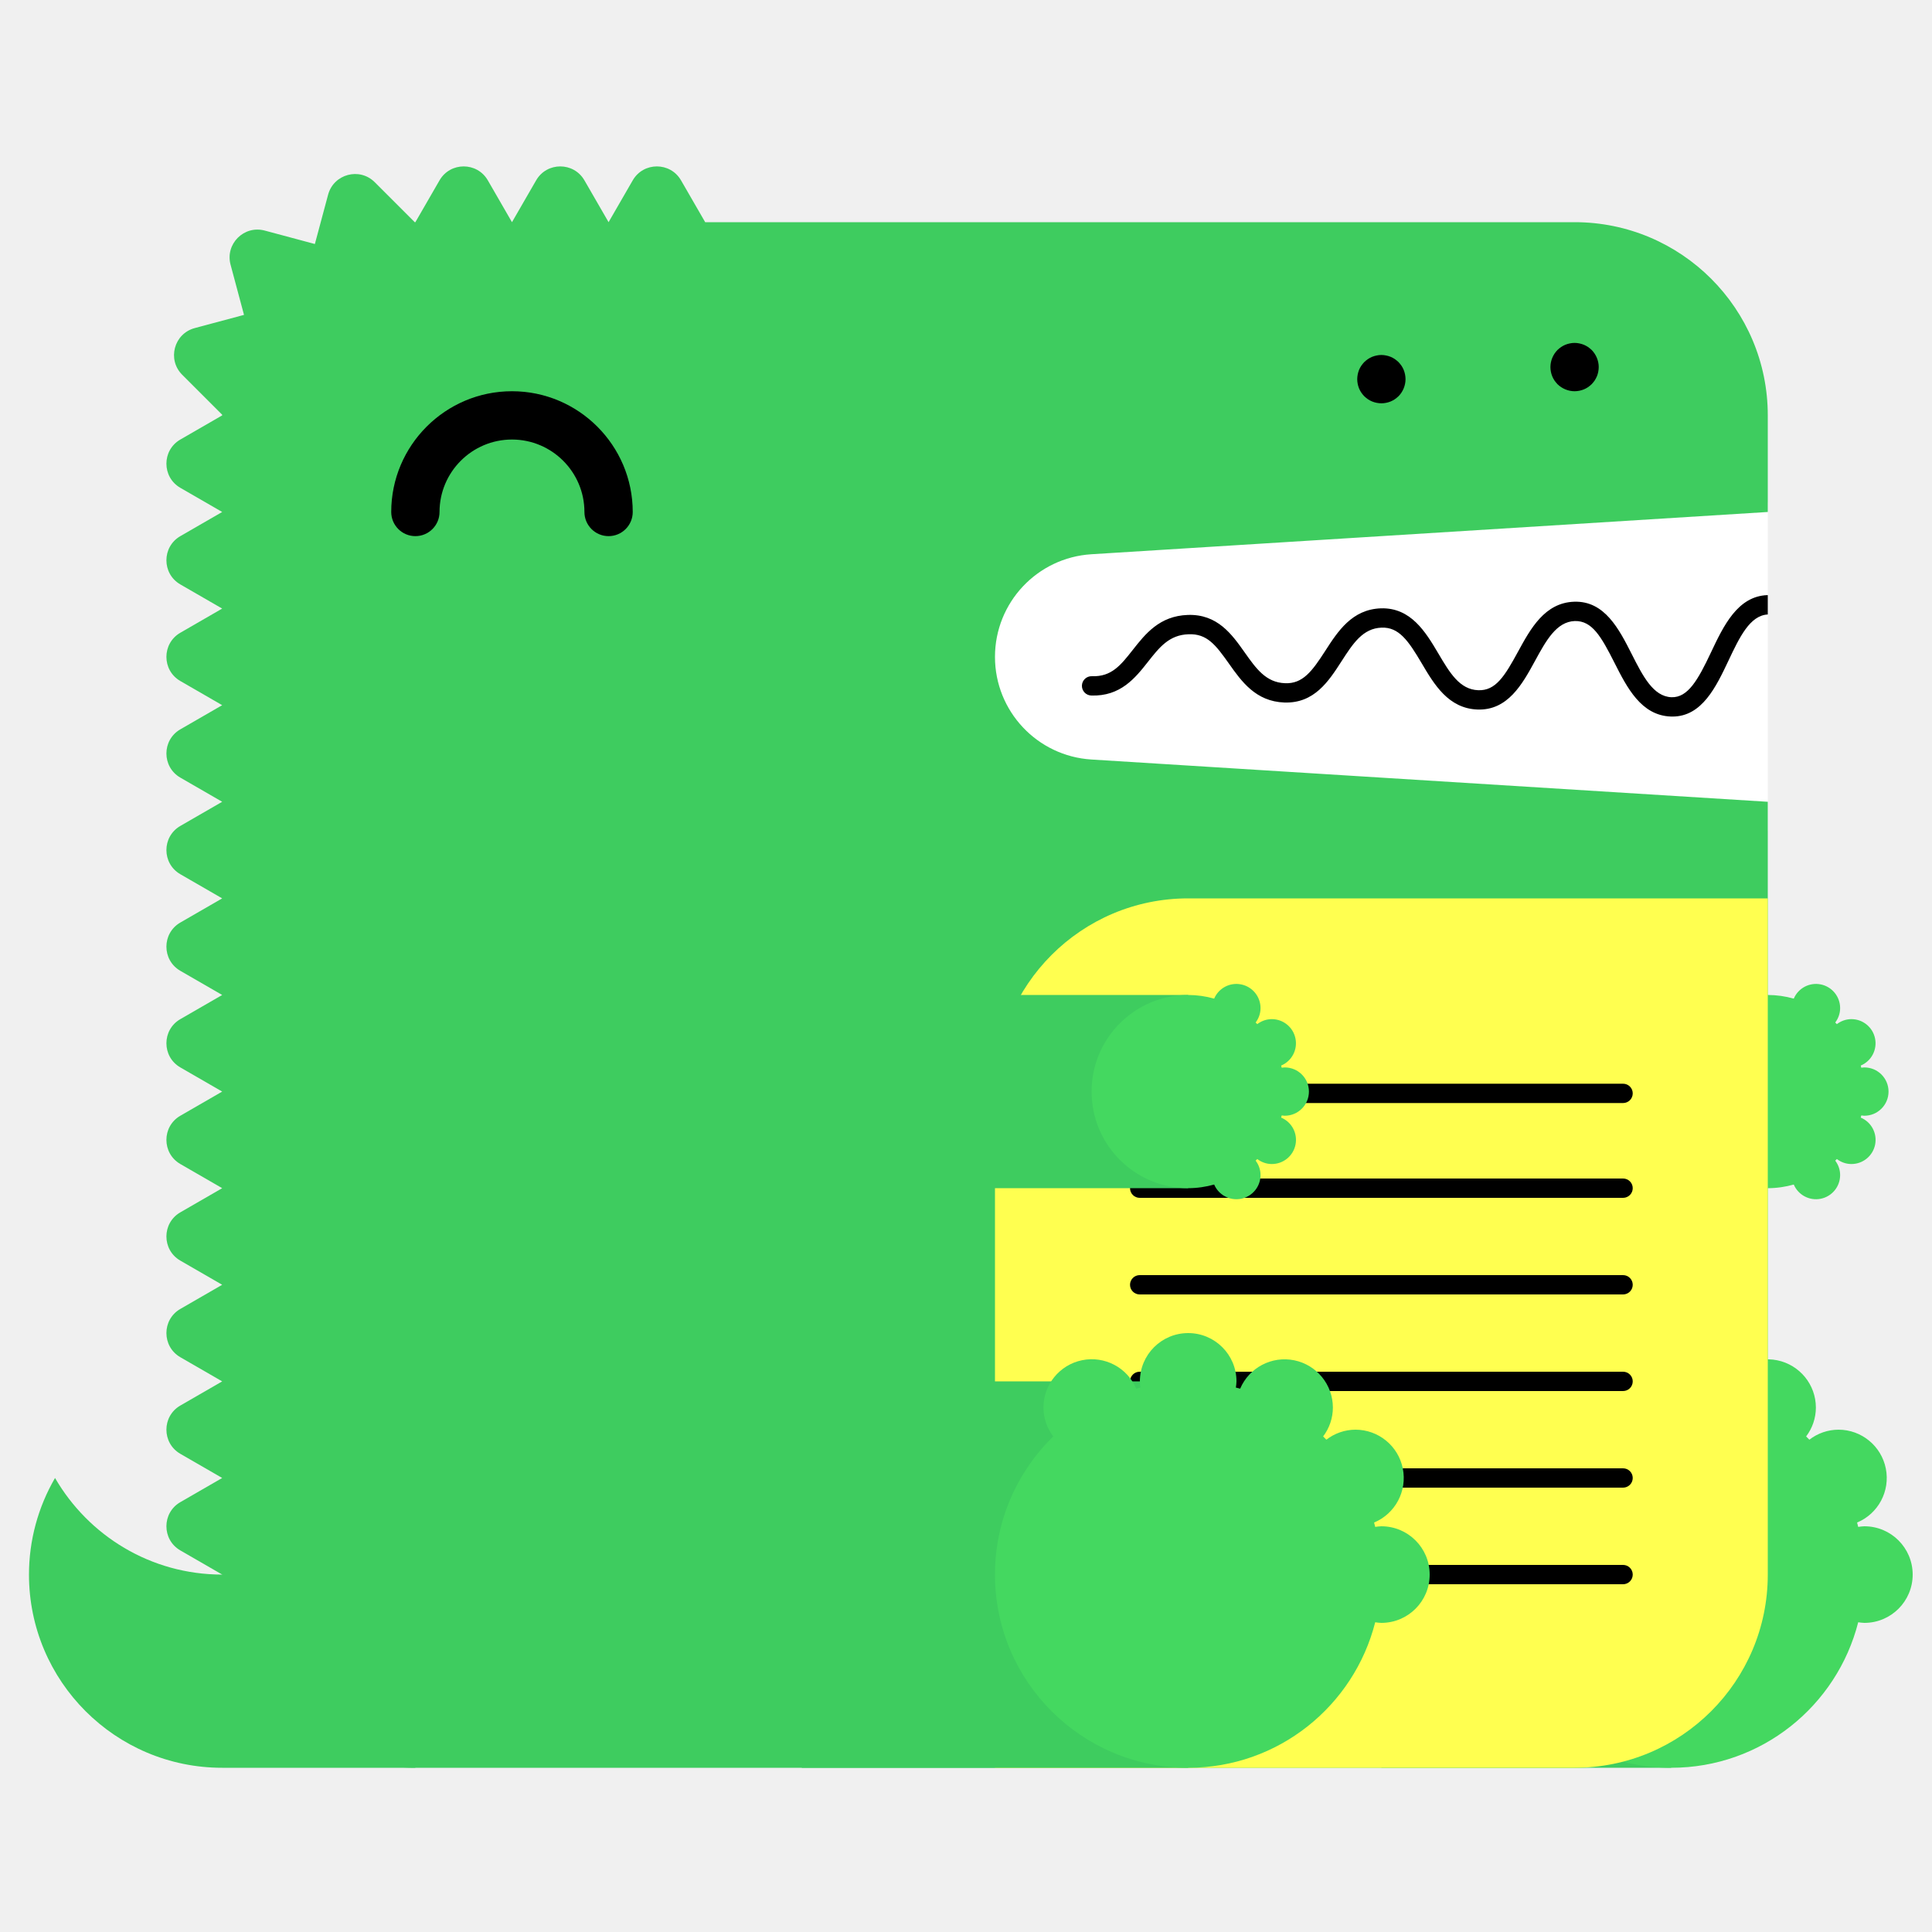
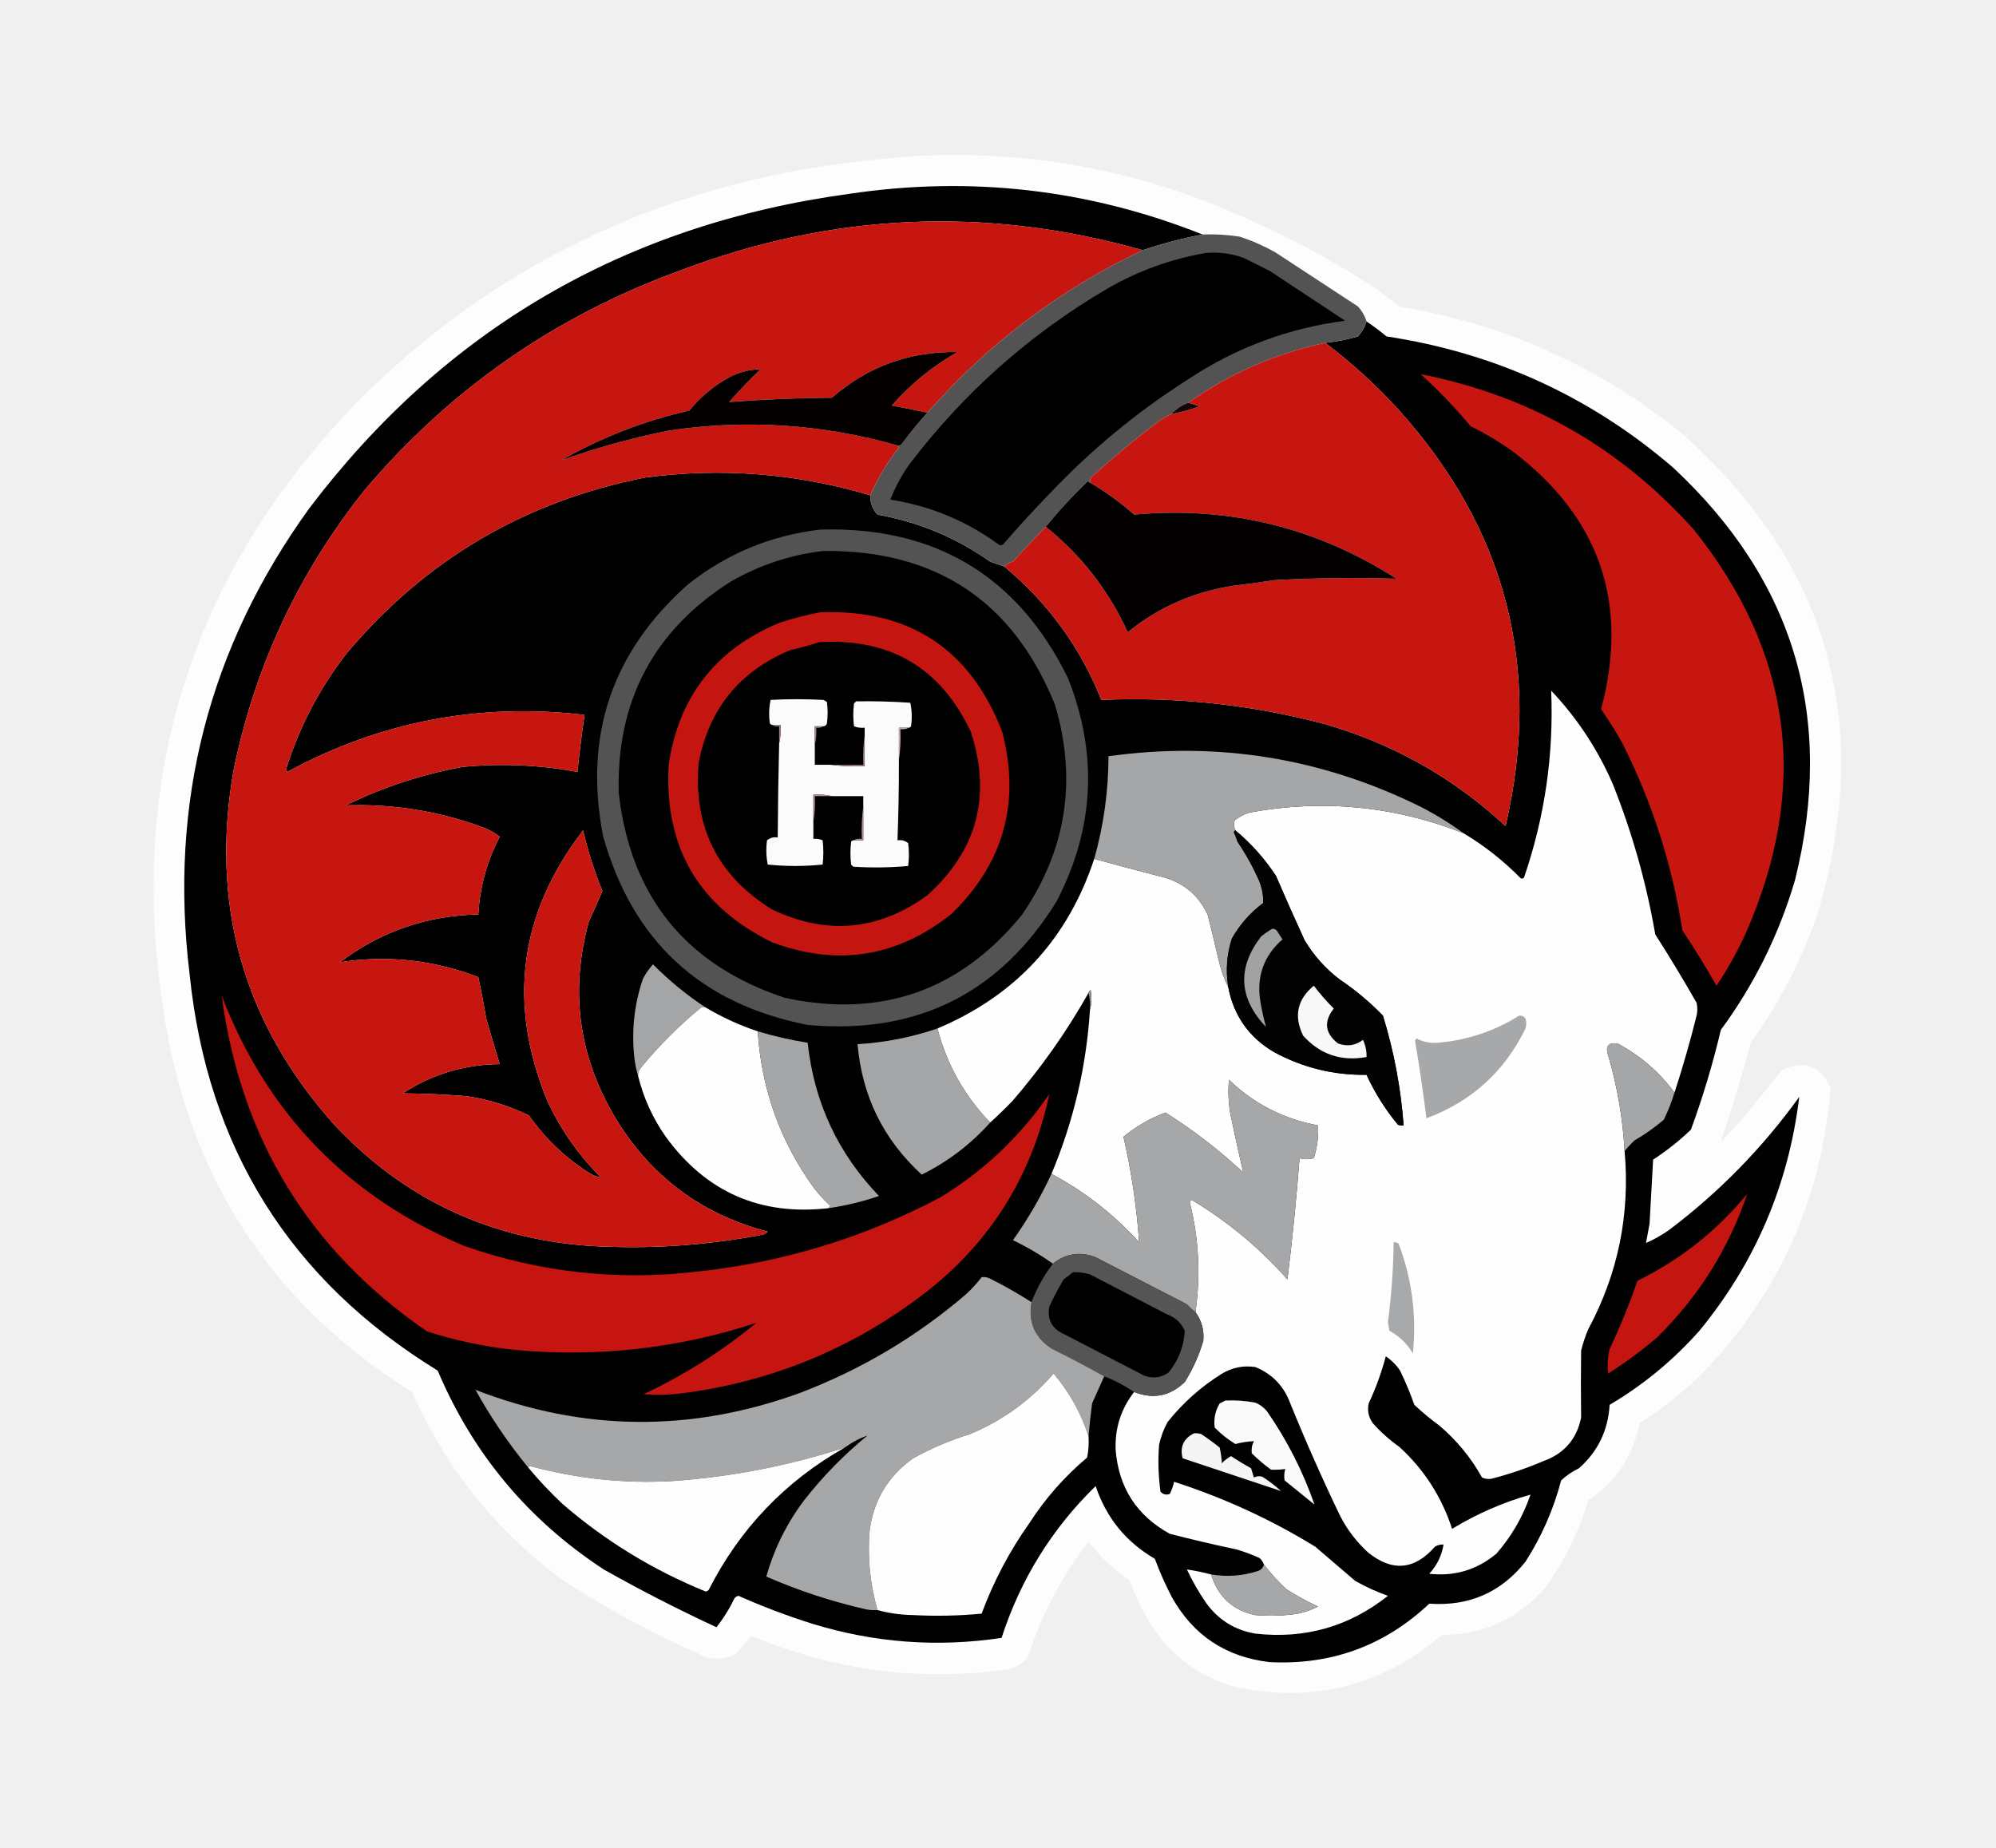
- <svg xmlns="http://www.w3.org/2000/svg" width="200" height="200" viewBox="0 0 200 200">
-   <g fill="none" fill-rule="evenodd">
-     <path fill="#FFF" d="M99 52h84v34H99z" />
-     <path d="M23 163c-7.398 0-13.843-4.027-17.303-10A19.886 19.886 0 0 0 3 163c0 11.046 8.954 20 20 20h20v-20H23z" fill="#3ECC5F" />
-     <path d="M112.98 57.376L183 53V43c0-11.046-8.954-20-20-20H73l-2.5-4.33c-1.112-1.925-3.889-1.925-5 0L63 23l-2.5-4.33c-1.111-1.925-3.889-1.925-5 0L53 23l-2.5-4.33c-1.111-1.925-3.889-1.925-5 0L43 23c-.022 0-.042.003-.065.003l-4.142-4.141c-1.57-1.571-4.252-.853-4.828 1.294l-1.369 5.104-5.192-1.392c-2.148-.575-4.111 1.389-3.535 3.536l1.39 5.193-5.102 1.367c-2.148.576-2.867 3.259-1.296 4.83l4.142 4.142c0 .021-.003.042-.003.064l-4.33 2.5c-1.925 1.111-1.925 3.889 0 5L23 53l-4.33 2.5c-1.925 1.111-1.925 3.889 0 5L23 63l-4.33 2.5c-1.925 1.111-1.925 3.889 0 5L23 73l-4.33 2.5c-1.925 1.111-1.925 3.889 0 5L23 83l-4.33 2.5c-1.925 1.111-1.925 3.889 0 5L23 93l-4.33 2.5c-1.925 1.111-1.925 3.889 0 5L23 103l-4.33 2.5c-1.925 1.111-1.925 3.889 0 5L23 113l-4.33 2.5c-1.925 1.111-1.925 3.889 0 5L23 123l-4.33 2.5c-1.925 1.111-1.925 3.889 0 5L23 133l-4.33 2.5c-1.925 1.111-1.925 3.889 0 5L23 143l-4.33 2.5c-1.925 1.111-1.925 3.889 0 5L23 153l-4.33 2.5c-1.925 1.111-1.925 3.889 0 5L23 163c0 11.046 8.954 20 20 20h120c11.046 0 20-8.954 20-20V83l-70.02-4.376A10.645 10.645 0 0 1 103 68c0-5.621 4.37-10.273 9.98-10.624" fill="#3ECC5F" />
-     <path fill="#3ECC5F" d="M143 183h30v-40h-30z" />
-     <path d="M193 158c-.219 0-.428.037-.639.064-.038-.15-.074-.301-.116-.451A5 5 0 0 0 190.32 148a4.96 4.96 0 0 0-3.016 1.036 26.531 26.531 0 0 0-.335-.336 4.955 4.955 0 0 0 1.011-2.987 5 5 0 0 0-9.599-1.959c-.148-.042-.297-.077-.445-.115.027-.211.064-.42.064-.639a5 5 0 0 0-5-5 5 5 0 0 0-5 5c0 .219.037.428.064.639-.148.038-.297.073-.445.115a4.998 4.998 0 0 0-9.599 1.959c0 1.125.384 2.151 1.011 2.987-3.717 3.632-6.031 8.693-6.031 14.3 0 11.046 8.954 20 20 20 9.339 0 17.16-6.41 19.361-15.064.211.027.42.064.639.064a5 5 0 0 0 5-5 5 5 0 0 0-5-5" fill="#44D860" />
-     <path fill="#3ECC5F" d="M153 123h30v-20h-30z" />
-     <path d="M193 115.5a2.5 2.5 0 1 0 0-5c-.109 0-.214.019-.319.032-.02-.075-.037-.15-.058-.225a2.501 2.501 0 0 0-.963-4.807c-.569 0-1.088.197-1.508.518a6.653 6.653 0 0 0-.168-.168c.314-.417.506-.931.506-1.494a2.5 2.5 0 0 0-4.8-.979A9.987 9.987 0 0 0 183 103c-5.522 0-10 4.478-10 10s4.478 10 10 10c.934 0 1.833-.138 2.69-.377a2.5 2.5 0 0 0 4.8-.979c0-.563-.192-1.077-.506-1.494.057-.055.113-.111.168-.168.42.321.939.518 1.508.518a2.5 2.5 0 0 0 .963-4.807c.021-.074.038-.15.058-.225.105.013.21.032.319.032" fill="#44D860" />
-     <path d="M63 55.5a2.5 2.5 0 0 1-2.5-2.5c0-4.136-3.364-7.5-7.5-7.5s-7.5 3.364-7.5 7.5a2.5 2.5 0 1 1-5 0c0-6.893 5.607-12.5 12.5-12.5S65.5 46.107 65.5 53a2.5 2.5 0 0 1-2.5 2.5" fill="#000" />
-     <path d="M103 183h60c11.046 0 20-8.954 20-20V93h-60c-11.046 0-20 8.954-20 20v70z" fill="#FFFF50" />
-     <path d="M168.02 124h-50.04a1 1 0 1 1 0-2h50.04a1 1 0 1 1 0 2m0 20h-50.04a1 1 0 1 1 0-2h50.04a1 1 0 1 1 0 2m0 20h-50.04a1 1 0 1 1 0-2h50.04a1 1 0 1 1 0 2m0-49.814h-50.04a1 1 0 1 1 0-2h50.04a1 1 0 1 1 0 2m0 19.814h-50.04a1 1 0 1 1 0-2h50.04a1 1 0 1 1 0 2m0 20h-50.04a1 1 0 1 1 0-2h50.04a1 1 0 1 1 0 2M183 61.611c-.012 0-.022-.006-.034-.005-3.09.105-4.552 3.196-5.842 5.923-1.346 2.85-2.387 4.703-4.093 4.647-1.889-.068-2.969-2.202-4.113-4.46-1.314-2.594-2.814-5.536-5.963-5.426-3.046.104-4.513 2.794-5.807 5.167-1.377 2.528-2.314 4.065-4.121 3.994-1.927-.07-2.951-1.805-4.136-3.813-1.321-2.236-2.848-4.75-5.936-4.664-2.994.103-4.465 2.385-5.763 4.4-1.373 2.13-2.335 3.428-4.165 3.351-1.973-.07-2.992-1.51-4.171-3.177-1.324-1.873-2.816-3.993-5.895-3.89-2.928.1-4.399 1.97-5.696 3.618-1.232 1.564-2.194 2.802-4.229 2.724a1 1 0 0 0-.072 2c3.017.101 4.545-1.8 5.872-3.487 1.177-1.496 2.193-2.787 4.193-2.855 1.926-.082 2.829 1.115 4.195 3.045 1.297 1.834 2.769 3.914 5.731 4.021 3.103.104 4.596-2.215 5.918-4.267 1.182-1.834 2.202-3.417 4.15-3.484 1.793-.067 2.769 1.35 4.145 3.681 1.297 2.197 2.766 4.686 5.787 4.796 3.125.108 4.634-2.62 5.949-5.035 1.139-2.088 2.214-4.06 4.119-4.126 1.793-.042 2.728 1.595 4.111 4.33 1.292 2.553 2.757 5.445 5.825 5.556l.169.003c3.064 0 4.518-3.075 5.805-5.794 1.139-2.41 2.217-4.68 4.067-4.773v-2z" fill="#000" />
-     <path fill="#3ECC5F" d="M83 183h40v-40H83z" />
-     <path d="M143 158c-.219 0-.428.037-.639.064-.038-.15-.074-.301-.116-.451A5 5 0 0 0 140.32 148a4.96 4.96 0 0 0-3.016 1.036 26.531 26.531 0 0 0-.335-.336 4.955 4.955 0 0 0 1.011-2.987 5 5 0 0 0-9.599-1.959c-.148-.042-.297-.077-.445-.115.027-.211.064-.42.064-.639a5 5 0 0 0-5-5 5 5 0 0 0-5 5c0 .219.037.428.064.639-.148.038-.297.073-.445.115a4.998 4.998 0 0 0-9.599 1.959c0 1.125.384 2.151 1.011 2.987-3.717 3.632-6.031 8.693-6.031 14.3 0 11.046 8.954 20 20 20 9.339 0 17.16-6.41 19.361-15.064.211.027.42.064.639.064a5 5 0 0 0 5-5 5 5 0 0 0-5-5" fill="#44D860" />
-     <path fill="#3ECC5F" d="M83 123h40v-20H83z" />
-     <path d="M133 115.5a2.5 2.5 0 1 0 0-5c-.109 0-.214.019-.319.032-.02-.075-.037-.15-.058-.225a2.501 2.501 0 0 0-.963-4.807c-.569 0-1.088.197-1.508.518a6.653 6.653 0 0 0-.168-.168c.314-.417.506-.931.506-1.494a2.5 2.5 0 0 0-4.8-.979A9.987 9.987 0 0 0 123 103c-5.522 0-10 4.478-10 10s4.478 10 10 10c.934 0 1.833-.138 2.69-.377a2.5 2.5 0 0 0 4.8-.979c0-.563-.192-1.077-.506-1.494.057-.055.113-.111.168-.168.42.321.939.518 1.508.518a2.5 2.5 0 0 0 .963-4.807c.021-.074.038-.15.058-.225.105.013.21.032.319.032" fill="#44D860" />
-     <path d="M143 41.75c-.16 0-.33-.02-.49-.05a2.52 2.52 0 0 1-.47-.14c-.15-.06-.29-.14-.431-.23-.13-.09-.259-.2-.38-.31-.109-.12-.219-.24-.309-.38s-.17-.28-.231-.43a2.619 2.619 0 0 1-.189-.96c0-.16.02-.33.05-.49.03-.16.08-.31.139-.47.061-.15.141-.29.231-.43.09-.13.2-.26.309-.38.121-.11.25-.22.38-.31.141-.09.281-.17.431-.23.149-.06.31-.11.47-.14.32-.07.65-.07.98 0 .159.03.32.08.47.14.149.06.29.14.43.23.13.09.259.2.38.31.11.12.22.25.31.38.09.14.17.28.23.43.06.16.11.31.14.47.029.16.05.33.05.49 0 .66-.271 1.31-.73 1.77-.121.11-.25.22-.38.31-.14.09-.281.17-.43.23a2.565 2.565 0 0 1-.96.19m20-1.25c-.66 0-1.3-.27-1.771-.73a3.802 3.802 0 0 1-.309-.38c-.09-.14-.17-.28-.231-.43a2.619 2.619 0 0 1-.189-.96c0-.66.27-1.3.729-1.77.121-.11.25-.22.38-.31.141-.09.281-.17.431-.23.149-.06.31-.11.47-.14.32-.07.66-.07.98 0 .159.03.32.08.47.14.149.06.29.14.43.23.13.09.259.2.38.31.459.47.73 1.11.73 1.77 0 .16-.021.33-.05.49-.03.16-.08.32-.14.47-.07.15-.14.29-.23.43-.09.13-.2.26-.31.38-.121.11-.25.22-.38.31-.14.09-.281.17-.43.23a2.565 2.565 0 0 1-.96.19" fill="#000" />
+ <svg xmlns="http://www.w3.org/2000/svg" version="1.1" width="1400px" height="1296px" style="shape-rendering:geometricPrecision; text-rendering:geometricPrecision; image-rendering:optimizeQuality; fill-rule:evenodd; clip-rule:evenodd">
+   <g>
+     <path style="opacity:0.972" fill="#fdfdfd" d="M 640.5,109.5 C 725.253,104.791 805.92,120.624 882.5,157C 911.102,169.993 938.435,184.993 964.5,202C 970.167,206.333 975.833,210.667 981.5,215C 1055.1,227.313 1120.77,256.647 1178.5,303C 1282.36,394.622 1314.53,507.122 1275,640.5C 1263.78,673.281 1248.11,703.615 1228,731.5C 1221.97,754.251 1215.14,776.751 1207.5,799C 1207.67,799.5 1207.83,800 1208,800.5C 1211.3,796.2 1214.96,792.2 1219,788.5C 1229.29,776.092 1239.45,763.592 1249.5,751C 1265.43,743.223 1276.93,747.389 1284,763.5C 1277.53,842.917 1246.37,910.751 1190.5,967C 1177.86,978.646 1164.36,989.146 1150,998.5C 1145.46,1021.61 1133.46,1039.61 1114,1052.5C 1107.43,1074.64 1097.43,1094.97 1084,1113.5C 1064.98,1135.59 1040.82,1146.76 1011.5,1147C 968.586,1183.31 919.586,1195.31 864.5,1183C 836.359,1174.19 815.526,1156.69 802,1130.5C 798.279,1123.33 794.946,1116 792,1108.5C 781.007,1101.01 771.507,1092.01 763.5,1081.5C 744.641,1105.88 730.474,1132.88 721,1162.5C 717.361,1166.73 712.861,1169.57 707.5,1171C 645.169,1179.81 585.002,1171.98 527,1147.5C 523.644,1151.66 520.144,1155.83 516.5,1160C 510.21,1163.28 503.543,1164.28 496.5,1163C 461.149,1147.83 427.482,1129.83 395.5,1109C 348.217,1074.38 312.717,1030.21 289,976.5C 192.753,916.447 135.086,830.114 116,717.5C 87.656,549.56 132.322,404.56 250,282.5C 339.752,192.369 447.919,137.203 574.5,117C 596.565,113.715 618.565,111.215 640.5,109.5 Z" />
+   </g>
+   <g>
+     <path style="opacity:1" fill="#020101" d="M 843.5,164.5 C 829.37,167.2 815.37,170.867 801.5,175.5C 691.622,144.419 583.289,149.252 476.5,190C 389.307,221.818 315.807,272.985 256,343.5C 209.773,401.299 179.106,466.632 164,539.5C 147.098,634.085 170.432,717.085 234,788.5C 282.399,840.445 342.232,868.945 413.5,874C 454.532,876.477 495.199,873.811 535.5,866C 536.672,865.581 537.672,864.915 538.5,864C 493.018,852.179 457.852,826.346 433,786.5C 406.043,742.687 399.376,696.021 413,646.5C 416.311,639.38 419.478,632.213 422.5,625C 416.852,611.253 412.352,597.086 409,582.5C 364.152,640.784 355.819,704.118 384,772.5C 393.386,792.547 405.886,810.38 421.5,826C 418.725,825.626 416.058,824.626 413.5,823C 396.604,812.313 382.437,798.813 371,782.5C 357.218,775.796 342.718,771.296 327.5,769C 312.531,767.812 297.531,767.145 282.5,767C 303.068,753.568 325.735,746.735 350.5,746.5C 347.239,735.883 344.073,725.216 341,714.5C 339.381,704.783 337.547,695.116 335.5,685.5C 304.045,673.398 271.711,669.898 238.5,675C 267.105,653.408 299.439,642.241 335.5,641.5C 336.558,622.226 341.558,604.06 350.5,587C 346.632,583.923 342.298,581.589 337.5,580C 306.844,568.835 275.177,563.835 242.5,565C 268.604,552.188 295.937,543.188 324.5,538C 351.55,535.401 378.384,536.567 405,541.5C 406.408,528.068 408.075,514.735 410,501.5C 336.165,492.834 266.665,506.168 201.5,541.5C 201.167,541 200.833,540.5 200.5,540C 209.804,510.223 223.97,483.057 243,458.5C 298.063,392.863 367.896,351.697 452.5,335C 506.136,327.875 558.803,332.041 610.5,347.5C 610.267,352.757 611.934,357.257 615.5,361C 644.382,366.175 670.716,377.175 694.5,394C 697.857,395.17 701.191,396.337 704.5,397.5C 735.073,422.908 757.739,454.074 772.5,491C 825.708,488.693 878.041,494.359 929.5,508C 977.529,521.919 1019.7,545.752 1056,579.5C 1081.66,468.782 1056.66,371.449 981,287.5C 965.135,270.123 947.968,254.456 929.5,240.5C 937.319,239.693 944.986,238.193 952.5,236C 955.303,232.865 957.303,229.365 958.5,225.5C 963.316,228.748 967.982,232.248 972.5,236C 1048.57,247.544 1115.57,278.211 1173.5,328C 1258.75,407.452 1287.25,503.952 1259,617.5C 1247.75,655.67 1230.41,690.67 1207,722.5C 1201.41,746.258 1194.41,769.591 1186,792.5C 1177.8,800.343 1168.97,807.343 1159.5,813.5C 1158.63,828.498 1157.8,843.498 1157,858.5C 1156.2,863.052 1155.37,867.552 1154.5,872C 1159.98,869.587 1165.31,866.587 1170.5,863C 1205.75,836.421 1236.25,805.254 1262,769.5C 1254.5,831.145 1231.16,885.811 1192,933.5C 1173.62,954.231 1152.62,971.565 1129,985.5C 1127.94,1003.39 1120.77,1018.23 1107.5,1030C 1102.9,1032.21 1098.73,1035.05 1095,1038.5C 1089.64,1058.87 1081.31,1077.87 1070,1095.5C 1052.85,1117.12 1030.35,1126.96 1002.5,1125C 971.144,1154.52 933.811,1168.19 890.5,1166C 859.809,1162.42 836.976,1147.25 822,1120.5C 817.417,1111.75 813.417,1102.75 810,1093.5C 789.78,1081.77 775.947,1064.77 768.5,1042.5C 737.798,1072.42 715.798,1107.92 702.5,1149C 657.383,1155.78 613.05,1152.44 569.5,1139C 551.948,1133.47 534.781,1126.97 518,1119.5C 516.739,1119.76 515.739,1120.43 515,1121.5C 511.57,1128.71 507.403,1135.37 502.5,1141.5C 475.572,1129.04 449.239,1115.54 423.5,1101C 370.55,1066.37 331.716,1019.87 307,961.5C 203.515,897.971 145.515,805.304 133,683.5C 118.343,563.264 146.343,454.264 217,356.5C 312.166,230.961 438.332,157.461 595.5,136C 680.858,123.243 763.525,132.743 843.5,164.5 Z" />
+   </g>
+   <g>
+     <path style="opacity:1" fill="#c71510" d="M 801.5,175.5 C 743.417,203.062 693.083,241.062 650.5,289.5C 642.195,287.742 633.862,286.075 625.5,284.5C 638.775,269.377 654.108,256.877 671.5,247C 638.065,246.384 608.732,257.05 583.5,279C 559.433,279.172 535.433,280.172 511.5,282C 518.469,274.03 525.802,266.364 533.5,259C 524.154,259.225 515.487,261.892 507.5,267C 498.295,272.606 490.295,279.606 483.5,288C 451.767,295.2 421.767,306.866 393.5,323C 418.256,314.143 443.589,307.143 469.5,302C 523.635,294.049 576.968,297.549 629.5,312.5C 629.611,313.117 629.944,313.617 630.5,314C 622.304,324.338 615.637,335.505 610.5,347.5C 558.803,332.041 506.136,327.875 452.5,335C 367.896,351.697 298.063,392.863 243,458.5C 223.97,483.057 209.804,510.223 200.5,540C 200.833,540.5 201.167,541 201.5,541.5C 266.665,506.168 336.165,492.834 410,501.5C 408.075,514.735 406.408,528.068 405,541.5C 378.384,536.567 351.55,535.401 324.5,538C 295.937,543.188 268.604,552.188 242.5,565C 275.177,563.835 306.844,568.835 337.5,580C 342.298,581.589 346.632,583.923 350.5,587C 341.558,604.06 336.558,622.226 335.5,641.5C 299.439,642.241 267.105,653.408 238.5,675C 271.711,669.898 304.045,673.398 335.5,685.5C 337.547,695.116 339.381,704.783 341,714.5C 344.073,725.216 347.239,735.883 350.5,746.5C 325.735,746.735 303.068,753.568 282.5,767C 297.531,767.145 312.531,767.812 327.5,769C 342.718,771.296 357.218,775.796 371,782.5C 382.437,798.813 396.604,812.313 413.5,823C 416.058,824.626 418.725,825.626 421.5,826C 405.886,810.38 393.386,792.547 384,772.5C 355.819,704.118 364.152,640.784 409,582.5C 412.352,597.086 416.852,611.253 422.5,625C 419.478,632.213 416.311,639.38 413,646.5C 399.376,696.021 406.043,742.687 433,786.5C 457.852,826.346 493.018,852.179 538.5,864C 537.672,864.915 536.672,865.581 535.5,866C 495.199,873.811 454.532,876.477 413.5,874C 342.232,868.945 282.399,840.445 234,788.5C 170.432,717.085 147.098,634.085 164,539.5C 179.106,466.632 209.773,401.299 256,343.5C 315.807,272.985 389.307,221.818 476.5,190C 583.289,149.252 691.622,144.419 801.5,175.5 Z" />
+   </g>
+   <g>
+     <path style="opacity:1" fill="#545353" d="M 843.5,164.5 C 852.226,164.161 860.893,164.661 869.5,166C 878.175,168.836 886.509,172.503 894.5,177C 913.833,189.667 933.167,202.333 952.5,215C 955.303,218.092 957.303,221.592 958.5,225.5C 957.303,229.365 955.303,232.865 952.5,236C 944.986,238.193 937.319,239.693 929.5,240.5C 894.507,248.004 862.507,262.004 833.5,282.5C 828.803,284.178 824.803,286.844 821.5,290.5C 818.766,291.705 816.099,293.205 813.5,295C 797.584,306.912 782.251,319.579 767.5,333C 765.393,334.264 764.393,336.097 764.5,338.5C 763.883,338.389 763.383,338.056 763,337.5C 752.461,347.629 742.628,358.296 733.5,369.5C 725.734,377.497 718.067,385.664 710.5,394C 707.981,394.586 705.981,395.753 704.5,397.5C 701.191,396.337 697.857,395.17 694.5,394C 670.716,377.175 644.382,366.175 615.5,361C 611.934,357.257 610.267,352.757 610.5,347.5C 615.637,335.505 622.304,324.338 630.5,314C 629.944,313.617 629.611,313.117 629.5,312.5C 630.675,312.719 631.675,312.386 632.5,311.5C 638.145,303.857 644.145,296.524 650.5,289.5C 693.083,241.062 743.417,203.062 801.5,175.5C 815.37,170.867 829.37,167.2 843.5,164.5 Z" />
+   </g>
+   <g>
+     <path style="opacity:1" fill="#000000" d="M 845.5,177.5 C 854.821,176.627 863.821,177.793 872.5,181C 878.5,184 884.5,187 890.5,190C 908.167,201.667 925.833,213.333 943.5,225C 903.618,230.181 866.951,243.848 833.5,266C 797.796,288.681 765.296,315.514 736,346.5C 724.798,358.034 713.965,369.867 703.5,382C 702.5,382.667 701.5,382.667 700.5,382C 677.766,365.363 652.432,354.863 624.5,350.5C 627.938,341.626 632.438,333.292 638,325.5C 676.47,275.016 722.97,233.849 777.5,202C 798.781,189.851 821.448,181.684 845.5,177.5 Z" />
+   </g>
+   <g>
+     <path style="opacity:1" fill="#c71510" d="M 929.5,240.5 C 947.968,254.456 965.135,270.123 981,287.5C 1056.66,371.449 1081.66,468.782 1056,579.5C 1019.7,545.752 977.529,521.919 929.5,508C 878.041,494.359 825.708,488.693 772.5,491C 757.739,454.074 735.073,422.908 704.5,397.5C 705.981,395.753 707.981,394.586 710.5,394C 718.067,385.664 725.734,377.497 733.5,369.5C 758.527,389.684 777.694,414.351 791,443.5C 812.439,426.117 836.939,415.284 864.5,411C 874.192,409.864 883.859,408.531 893.5,407C 922.165,405.456 950.832,405.122 979.5,406C 923.349,369.962 862.016,354.962 795.5,361C 785.845,352.512 775.512,345.012 764.5,338.5C 764.393,336.097 765.393,334.264 767.5,333C 782.251,319.579 797.584,306.912 813.5,295C 816.099,293.205 818.766,291.705 821.5,290.5C 828.316,289.236 834.983,287.403 841.5,285C 838.798,284.16 836.132,283.327 833.5,282.5C 862.507,262.004 894.507,248.004 929.5,240.5 Z" />
+   </g>
+   <g>
+     <path style="opacity:1" fill="#050000" d="M 650.5,289.5 C 644.145,296.524 638.145,303.857 632.5,311.5C 631.675,312.386 630.675,312.719 629.5,312.5C 576.968,297.549 523.635,294.049 469.5,302C 443.589,307.143 418.256,314.143 393.5,323C 421.767,306.866 451.767,295.2 483.5,288C 490.295,279.606 498.295,272.606 507.5,267C 515.487,261.892 524.154,259.225 533.5,259C 525.802,266.364 518.469,274.03 511.5,282C 535.433,280.172 559.433,279.172 583.5,279C 608.732,257.05 638.065,246.384 671.5,247C 654.108,256.877 638.775,269.377 625.5,284.5C 633.862,286.075 642.195,287.742 650.5,289.5 Z" />
+   </g>
+   <g>
+     <path style="opacity:1" fill="#c71510" d="M 996.5,262.5 C 1072.41,277.378 1136.24,313.711 1188,371.5C 1257.03,457.766 1269.37,551.766 1225,653.5C 1219.01,666.81 1212.01,679.477 1204,691.5C 1196.4,678.236 1188.4,665.236 1180,652.5C 1172.9,606.674 1158.9,563.008 1138,521.5C 1133.4,513.234 1128.4,505.234 1123,497.5C 1142.78,423.5 1122.28,363.334 1061.5,317C 1052.02,310.205 1042.02,304.205 1031.5,299C 1020.7,286.028 1009.03,273.861 996.5,262.5 Z" />
+   </g>
+   <g>
+     <path style="opacity:1" fill="#140707" d="M 833.5,282.5 C 836.132,283.327 838.798,284.16 841.5,285C 834.983,287.403 828.316,289.236 821.5,290.5C 824.803,286.844 828.803,284.178 833.5,282.5 Z" />
+   </g>
+   <g>
+     <path style="opacity:1" fill="#020000" d="M 764.5,338.5 C 775.512,345.012 785.845,352.512 795.5,361C 862.016,354.962 923.349,369.962 979.5,406C 950.832,405.122 922.165,405.456 893.5,407C 883.859,408.531 874.192,409.864 864.5,411C 836.939,415.284 812.439,426.117 791,443.5C 777.694,414.351 758.527,389.684 733.5,369.5C 742.628,358.296 752.461,347.629 763,337.5C 763.383,338.056 763.883,338.389 764.5,338.5 Z" />
+   </g>
+   <g>
+     <path style="opacity:1" fill="#535353" d="M 575.5,371.5 C 655.871,369.244 713.704,403.911 749,475.5C 770.291,529.051 767.624,581.384 741,632.5C 700.961,697.102 642.794,725.935 566.5,719C 491.479,704.314 443.646,660.147 423,586.5C 409.339,516.149 429.172,457.315 482.5,410C 509.851,388.324 540.851,375.49 575.5,371.5 Z" />
+   </g>
+   <g>
+     <path style="opacity:1" fill="#010000" d="M 577.5,386.5 C 656.447,385.694 710.614,421.694 740,494.5C 755.62,547.226 747.953,596.226 717,641.5C 673.584,694.974 618.084,714.474 550.5,700C 481.177,677.003 442.344,629.17 434,556.5C 432.197,491.927 458.364,442.427 512.5,408C 532.826,396.345 554.492,389.179 577.5,386.5 Z" />
+   </g>
+   <g>
+     <path style="opacity:1" fill="#c51510" d="M 575.5,429.5 C 638.146,427.38 680.646,455.38 703,513.5C 715.839,562.987 704.006,605.487 667.5,641C 629.341,671.47 587.341,678.137 541.5,661C 489.94,635.744 465.774,594.244 469,536.5C 476.153,488.691 501.986,455.525 546.5,437C 556.119,433.784 565.786,431.284 575.5,429.5 Z" />
+   </g>
+   <g>
+     <path style="opacity:1" fill="#010000" d="M 574.5,450.5 C 624.376,447.511 659.876,468.511 681,513.5C 695.563,558.322 685.396,596.488 650.5,628C 616.223,652.906 579.89,656.24 541.5,638C 503.49,614.482 486.324,580.315 490,535.5C 497.158,497.344 518.658,470.844 554.5,456C 561.391,454.447 568.057,452.614 574.5,450.5 Z" />
+   </g>
+   <g>
+     <path style="opacity:1" fill="#fefefe" d="M 1174.5,766.5 C 1163.84,752.014 1150.51,740.514 1134.5,732C 1128,731.188 1125.83,734.021 1128,740.5C 1134.43,762.4 1138.26,784.734 1139.5,807.5C 1143.44,851.777 1134.94,893.444 1114,932.5C 1111.93,937.379 1110.26,942.379 1109,947.5C 1108.79,963.171 1108.79,978.838 1109,994.5C 1105.91,1009.6 1097.07,1019.76 1082.5,1025C 1071.13,1029.85 1059.46,1033.85 1047.5,1037C 1044.77,1037.82 1042.11,1037.65 1039.5,1036.5C 1031.77,1022.59 1021.77,1010.42 1009.5,1000C 1003.39,995.524 997.557,990.691 992,985.5C 989.16,977.34 985.826,969.34 982,961.5C 979.333,957.5 976,954.167 972,951.5C 968.996,962.845 964.996,973.845 960,984.5C 958.889,989.611 959.889,994.278 963,998.5C 968.571,1004.74 974.738,1010.24 981.5,1015C 998.853,1030.87 1011.19,1050.04 1018.5,1072.5C 1036.04,1061.88 1054.37,1053.88 1073.5,1048.5C 1068.18,1063.99 1060.18,1077.82 1049.5,1090C 1035.84,1101.33 1020.18,1106 1002.5,1104C 1007.91,1098.12 1011.24,1091.28 1012.5,1083.5C 1010.35,1083.37 1008.35,1083.87 1006.5,1085C 992.104,1101.43 976.438,1102.76 959.5,1089C 951.467,1081.64 944.967,1073.14 940,1063.5C 927.509,1037.52 915.843,1011.19 905,984.5C 900.537,972.371 892.37,963.871 880.5,959C 871.88,957.724 863.88,959.391 856.5,964C 842.111,973.056 829.611,984.223 819,997.5C 816.211,1002.53 814.211,1007.87 813,1013.5C 812.121,1024.55 812.454,1035.55 814,1046.5C 815.808,1048.4 817.975,1048.9 820.5,1048C 821.867,1045.33 822.867,1042.49 823.5,1039.5C 858.372,1050.73 891.372,1065.9 922.5,1085C 931.833,1093 941.167,1101 950.5,1109C 957.847,1113.17 965.514,1116.67 973.5,1119.5C 946.279,1141.08 915.279,1149.92 880.5,1146C 866.042,1143.52 854.542,1136.36 846,1124.5C 840.868,1117.07 836.368,1109.24 832.5,1101C 838.284,1101.86 843.951,1103.02 849.5,1104.5C 854.293,1120.13 864.626,1129.63 880.5,1133C 890.545,1133.83 900.545,1133.5 910.5,1132C 915.417,1130.92 920.084,1129.25 924.5,1127C 916.878,1123.52 909.545,1119.52 902.5,1115C 896.591,1109.6 891.258,1103.76 886.5,1097.5C 885.883,1095.77 884.883,1094.27 883.5,1093C 878.322,1090.61 872.988,1088.61 867.5,1087C 851.765,1083.65 836.099,1079.99 820.5,1076C 797.261,1063.2 784.594,1043.53 782.5,1017C 781.946,1001.83 786.28,988.331 795.5,976.5C 808.852,981.769 820.685,979.436 831,969.5C 836.711,960.414 841.045,950.747 844,940.5C 844.657,933.126 842.824,926.46 838.5,920.5C 842.209,894.556 840.876,868.89 834.5,843.5C 834.833,842.833 835.167,842.167 835.5,841.5C 860.821,856.644 883.321,875.31 903,897.5C 906.491,869.332 909.324,840.998 911.5,812.5C 914.872,813.401 918.205,813.401 921.5,812.5C 923.899,804.886 924.899,797.22 924.5,789.5C 900.37,785.02 879.537,774.353 862,757.5C 861.277,765.542 861.61,773.542 863,781.5C 865.865,795.282 868.865,808.949 872,822.5C 855.117,806.778 836.95,792.778 817.5,780.5C 806.669,784.497 796.836,790.163 788,797.5C 793.613,821.847 797.279,846.513 799,871.5C 781.232,851.886 760.732,835.886 737.5,823.5C 752.945,786.72 761.945,748.386 764.5,708.5C 765.648,704.019 765.815,699.352 765,694.5C 764.283,695.044 763.783,695.711 763.5,696.5C 748.22,723.616 730.387,748.949 710,772.5C 704.965,777.703 699.798,782.703 694.5,787.5C 676.47,768.782 664.137,746.782 657.5,721.5C 712.212,698.457 748.878,658.791 767.5,602.5C 783.105,606.818 798.772,610.985 814.5,615C 829.55,618.722 840.384,627.555 847,641.5C 849.793,652.465 852.46,663.465 855,674.5C 856.504,680.855 858.671,686.855 861.5,692.5C 865.337,712.498 876.003,727.665 893.5,738C 913.751,748.988 935.418,754.321 958.5,754C 964.32,766.645 971.653,778.312 980.5,789C 981.793,789.49 983.127,789.657 984.5,789.5C 982.554,763.272 977.721,737.605 970,712.5C 960.745,702.949 950.579,694.449 939.5,687C 929.535,679.372 921.368,670.206 915,659.5C 908.139,644.583 901.472,629.583 895,614.5C 887.119,602.449 877.619,591.782 866.5,582.5C 865.463,580.262 865.297,577.929 866,575.5C 869.137,573.014 872.637,571.181 876.5,570C 927.843,560.575 977.843,565.408 1026.5,584.5C 1041.09,593.237 1054.42,603.737 1066.5,616C 1067.45,616.617 1068.28,616.451 1069,615.5C 1083.52,573.057 1089.86,529.39 1088,484.5C 1106.06,503.593 1120.39,525.259 1131,549.5C 1144.74,583.798 1154.74,619.131 1161,655.5C 1171.06,671.237 1180.73,687.237 1190,703.5C 1190.67,706.5 1190.67,709.5 1190,712.5C 1185.45,730.682 1180.29,748.682 1174.5,766.5 Z" />
+   </g>
+   <g>
+     <path style="opacity:1" fill="#fcfbfb" d="M 577.5,509.5 C 575.5,509.5 573.5,509.5 571.5,509.5C 571.5,513.833 571.5,518.167 571.5,522.5C 571.5,527.167 571.5,531.833 571.5,536.5C 575.167,536.5 578.833,536.5 582.5,536.5C 590.316,537.492 598.316,537.826 606.5,537.5C 606.5,530.167 606.5,522.833 606.5,515.5C 606.5,513.833 606.5,512.167 606.5,510.5C 603.881,510.768 601.381,510.435 599,509.5C 598.333,504.167 598.333,498.833 599,493.5C 599.5,493 600,492.5 600.5,492C 613.17,491.794 625.837,492.127 638.5,493C 639.639,498.416 639.806,503.916 639,509.5C 638.617,510.056 638.117,510.389 637.5,510.5C 635.167,510.5 632.833,510.5 630.5,510.5C 630.5,518.167 630.5,525.833 630.5,533.5C 630.543,552.175 630.209,570.842 629.5,589.5C 632.365,589.055 634.865,589.722 637,591.5C 637.667,596.833 637.667,602.167 637,607.5C 624.242,608.655 611.409,608.822 598.5,608C 598,607.5 597.5,607 597,606.5C 596.333,601.167 596.333,595.833 597,590.5C 597.383,589.944 597.883,589.611 598.5,589.5C 600.833,589.5 603.167,589.5 605.5,589.5C 605.5,581.5 605.5,573.5 605.5,565.5C 605.5,563.167 605.5,560.833 605.5,558.5C 598.167,558.5 590.833,558.5 583.5,558.5C 579.366,557.515 575.032,557.182 570.5,557.5C 570.5,563.833 570.5,570.167 570.5,576.5C 570.5,580.5 570.5,584.5 570.5,588.5C 572.792,588.244 574.959,588.577 577,589.5C 577.667,595.167 577.667,600.833 577,606.5C 564.229,607.821 551.396,607.821 538.5,606.5C 537.379,600.886 537.212,595.22 538,589.5C 540.135,587.722 542.635,587.055 545.5,587.5C 545.628,565.496 545.962,543.496 546.5,521.5C 547.485,517.366 547.818,513.032 547.5,508.5C 545.5,508.5 543.5,508.5 541.5,508.5C 540.883,508.389 540.383,508.056 540,507.5C 539.194,501.916 539.361,496.416 540.5,491C 552.833,490.333 565.167,490.333 577.5,491C 578.416,491.374 579.25,491.874 580,492.5C 580.667,497.5 580.667,502.5 580,507.5C 579.583,508.756 578.75,509.423 577.5,509.5 Z" />
+   </g>
+   <g>
+     <path style="opacity:1" fill="#a58483" d="M 577.5,509.5 C 576.081,510.451 574.415,510.784 572.5,510.5C 572.817,514.702 572.483,518.702 571.5,522.5C 571.5,518.167 571.5,513.833 571.5,509.5C 573.5,509.5 575.5,509.5 577.5,509.5 Z" />
+   </g>
+   <g>
+     <path style="opacity:1" fill="#a28281" d="M 541.5,508.5 C 543.5,508.5 545.5,508.5 547.5,508.5C 547.818,513.032 547.485,517.366 546.5,521.5C 546.5,517.5 546.5,513.5 546.5,509.5C 544.585,509.784 542.919,509.451 541.5,508.5 Z" />
+   </g>
+   <g>
+     <path style="opacity:1" fill="#c8abaa" d="M 637.5,510.5 C 635.735,511.461 633.735,511.795 631.5,511.5C 631.825,519.019 631.492,526.352 630.5,533.5C 630.5,525.833 630.5,518.167 630.5,510.5C 632.833,510.5 635.167,510.5 637.5,510.5 Z" />
+   </g>
+   <g>
+     <path style="opacity:1" fill="#a5a6a8" d="M 1026.5,584.5 C 977.843,565.408 927.843,560.575 876.5,570C 872.637,571.181 869.137,573.014 866,575.5C 865.297,577.929 865.463,580.262 866.5,582.5C 865.903,582.735 865.57,583.235 865.5,584C 866.472,586.111 867.305,588.278 868,590.5C 873.761,599.016 878.761,608.016 883,617.5C 885.165,622.658 886.165,627.991 886,633.5C 876.922,640.248 869.588,648.581 864,658.5C 860.444,669.622 859.61,680.956 861.5,692.5C 858.671,686.855 856.504,680.855 855,674.5C 852.46,663.465 849.793,652.465 847,641.5C 840.384,627.555 829.55,618.722 814.5,615C 798.772,610.985 783.105,606.818 767.5,602.5C 774.112,579.001 777.446,555.001 777.5,530.5C 854.147,519.872 927.147,531.706 996.5,566C 1007.07,571.44 1017.07,577.606 1026.5,584.5 Z" />
+   </g>
+   <g>
+     <path style="opacity:1" fill="#937675" d="M 606.5,515.5 C 606.5,522.833 606.5,530.167 606.5,537.5C 598.316,537.826 590.316,537.492 582.5,536.5C 590.167,536.5 597.833,536.5 605.5,536.5C 605.175,529.313 605.509,522.313 606.5,515.5 Z" />
+   </g>
+   <g>
+     <path style="opacity:1" fill="#af8f8e" d="M 583.5,558.5 C 579.5,558.5 575.5,558.5 571.5,558.5C 571.823,564.69 571.49,570.69 570.5,576.5C 570.5,570.167 570.5,563.833 570.5,557.5C 575.032,557.182 579.366,557.515 583.5,558.5 Z" />
+   </g>
+   <g>
+     <path style="opacity:1" fill="#030303" d="M 866.5,582.5 C 877.619,591.782 887.119,602.449 895,614.5C 901.472,629.583 908.139,644.583 915,659.5C 921.368,670.206 929.535,679.372 939.5,687C 950.579,694.449 960.745,702.949 970,712.5C 977.721,737.605 982.554,763.272 984.5,789.5C 983.127,789.657 981.793,789.49 980.5,789C 971.653,778.312 964.32,766.645 958.5,754C 935.418,754.321 913.751,748.988 893.5,738C 876.003,727.665 865.337,712.498 861.5,692.5C 859.61,680.956 860.444,669.622 864,658.5C 869.588,648.581 876.922,640.248 886,633.5C 886.165,627.991 885.165,622.658 883,617.5C 878.761,608.016 873.761,599.016 868,590.5C 867.305,588.278 866.472,586.111 865.5,584C 865.57,583.235 865.903,582.735 866.5,582.5 Z" />
+   </g>
+   <g>
+     <path style="opacity:1" fill="#af908f" d="M 605.5,565.5 C 605.5,573.5 605.5,581.5 605.5,589.5C 603.167,589.5 600.833,589.5 598.5,589.5C 600.265,588.539 602.265,588.205 604.5,588.5C 604.175,580.648 604.508,572.982 605.5,565.5 Z" />
+   </g>
+   <g>
+     <path style="opacity:1" fill="#a1a2a4" d="M 892.5,651.5 C 894.017,651.511 895.184,652.177 896,653.5C 897.167,655.333 898.333,657.167 899.5,659C 886.373,670.59 881.206,685.09 884,702.5C 885.045,708.669 886.378,714.669 888,720.5C 868.817,700.176 867.65,679.009 884.5,657C 887.07,654.913 889.737,653.08 892.5,651.5 Z" />
+   </g>
+   <g>
+     <path style="opacity:1" fill="#a4a5a7" d="M 494.5,706.5 C 493.448,706.351 492.448,706.517 491.5,707C 476.333,719.5 462.5,733.333 450,748.5C 448.441,750.217 447.608,752.217 447.5,754.5C 446.361,750.699 445.528,746.699 445,742.5C 442.81,723.342 444.81,704.676 451,686.5C 452.944,682.89 455.277,679.557 458,676.5C 469.225,687.833 481.392,697.833 494.5,706.5 Z" />
+   </g>
+   <g>
+     <path style="opacity:1" fill="#f8f8f8" d="M 921.5,691.5 C 925.743,697.084 930.409,702.418 935.5,707.5C 928.314,716.698 929.314,724.864 938.5,732C 944.817,734.336 950.65,733.502 956,729.5C 957.783,733.298 958.616,737.298 958.5,741.5C 940.758,744.753 925.925,739.753 914,726.5C 907.375,712.782 909.875,701.116 921.5,691.5 Z" />
+   </g>
+   <g>
+     <path style="opacity:1" fill="#909090" d="M 764.5,708.5 C 764.817,704.298 764.483,700.298 763.5,696.5C 763.783,695.711 764.283,695.044 765,694.5C 765.815,699.352 765.648,704.019 764.5,708.5 Z" />
+   </g>
+   <g>
+     <path style="opacity:1" fill="#c61510" d="M 155.5,698.5 C 187.197,781.032 243.863,839.532 325.5,874C 378.634,892.648 433.301,898.648 489.5,892C 549.558,885.535 606.225,868.201 659.5,840C 690.154,821.348 715.654,797.181 736,767.5C 723.291,827.172 692.458,875.006 643.5,911C 595.249,946.782 541.249,968.782 481.5,977C 471.536,978.423 461.536,978.756 451.5,978C 479.964,964.607 506.297,947.94 530.5,928C 475.689,945.957 419.356,952.29 361.5,947C 340.372,944.841 319.706,940.508 299.5,934C 216.79,877.143 168.79,798.643 155.5,698.5 Z" />
+   </g>
+   <g>
+     <path style="opacity:1" fill="#fefefe" d="M 494.5,706.5 C 506.256,713.547 518.589,719.213 531.5,723.5C 534.092,764.119 547.259,800.786 571,833.5C 574.465,837.967 578.298,842.133 582.5,846C 581.944,846.383 581.611,846.883 581.5,847.5C 533.509,853.083 495.342,836.416 467,797.5C 457.786,784.405 451.286,770.071 447.5,754.5C 447.608,752.217 448.441,750.217 450,748.5C 462.5,733.333 476.333,719.5 491.5,707C 492.448,706.517 493.448,706.351 494.5,706.5 Z" />
+   </g>
+   <g>
+     <path style="opacity:1" fill="#a7a8aa" d="M 1065.5,712.5 C 1067.39,712.297 1068.89,712.963 1070,714.5C 1070.67,716.833 1070.67,719.167 1070,721.5C 1055.25,751.746 1032.09,772.746 1000.5,784.5C 998.222,766.272 995.555,748.105 992.5,730C 992.833,729.5 993.167,729 993.5,728.5C 998.187,730.931 1003.19,731.931 1008.5,731.5C 1029.1,729.743 1048.1,723.41 1065.5,712.5 Z" />
+   </g>
+   <g>
+     <path style="opacity:1" fill="#a5a6a8" d="M 657.5,721.5 C 664.137,746.782 676.47,768.782 694.5,787.5C 680.669,802.872 664.669,815.039 646.5,824C 619.627,799.421 604.627,768.921 601.5,732.5C 620.7,731.365 639.366,727.698 657.5,721.5 Z" />
+   </g>
+   <g>
+     <path style="opacity:1" fill="#a5a6a8" d="M 531.5,723.5 C 542.955,726.946 554.621,729.613 566.5,731.5C 570.985,773.175 587.651,809.008 616.5,839C 605.076,842.917 593.409,845.751 581.5,847.5C 581.611,846.883 581.944,846.383 582.5,846C 578.298,842.133 574.465,837.967 571,833.5C 547.259,800.786 534.092,764.119 531.5,723.5 Z" />
+   </g>
+   <g>
+     <path style="opacity:1" fill="#a5a6a8" d="M 1174.5,766.5 C 1172.48,773.053 1169.98,779.386 1167,785.5C 1160.61,790.948 1153.77,795.781 1146.5,800C 1143.93,802.396 1141.6,804.896 1139.5,807.5C 1138.26,784.734 1134.43,762.4 1128,740.5C 1125.83,734.021 1128,731.188 1134.5,732C 1150.51,740.514 1163.84,752.014 1174.5,766.5 Z" />
+   </g>
+   <g>
+     <path style="opacity:1" fill="#a6a7a9" d="M 838.5,920.5 C 836.37,918.873 834.37,917.04 832.5,915C 811.167,904 789.833,893 768.5,882C 757.581,877.785 747.581,879.285 738.5,886.5C 729.724,880.27 720.391,874.77 710.5,870C 720.929,855.306 729.929,839.806 737.5,823.5C 760.732,835.886 781.232,851.886 799,871.5C 797.279,846.513 793.613,821.847 788,797.5C 796.836,790.163 806.669,784.497 817.5,780.5C 836.95,792.778 855.117,806.778 872,822.5C 868.865,808.949 865.865,795.282 863,781.5C 861.61,773.542 861.277,765.542 862,757.5C 879.537,774.353 900.37,785.02 924.5,789.5C 924.899,797.22 923.899,804.886 921.5,812.5C 918.205,813.401 914.872,813.401 911.5,812.5C 909.324,840.998 906.491,869.332 903,897.5C 883.321,875.31 860.821,856.644 835.5,841.5C 835.167,842.167 834.833,842.833 834.5,843.5C 840.876,868.89 842.209,894.556 838.5,920.5 Z" />
+   </g>
+   <g>
+     <path style="opacity:1" fill="#c51510" d="M 1225.5,837.5 C 1212.58,875.797 1191.58,909.297 1162.5,938C 1151.62,947.354 1140.12,955.854 1128,963.5C 1127.28,957.775 1127.62,952.109 1129,946.5C 1136.34,930.83 1142.84,914.83 1148.5,898.5C 1178.62,883.7 1204.29,863.367 1225.5,837.5 Z" />
+   </g>
+   <g>
+     <path style="opacity:1" fill="#a8a9ab" d="M 977.5,871.5 C 978.822,871.33 979.989,871.663 981,872.5C 990.38,897.326 993.714,922.993 991,949.5C 986.975,942.642 981.475,937.308 974.5,933.5C 974.167,931.5 973.833,929.5 973.5,927.5C 975.938,908.925 977.272,890.259 977.5,871.5 Z" />
+   </g>
+   <g>
+     <path style="opacity:1" fill="#555555" d="M 838.5,920.5 C 842.824,926.46 844.657,933.126 844,940.5C 841.045,950.747 836.711,960.414 831,969.5C 820.685,979.436 808.852,981.769 795.5,976.5C 788.616,971.898 781.616,968.231 774.5,965.5C 762.367,958.725 750.034,952.225 737.5,946C 725.743,938.233 721.077,927.4 723.5,913.5C 727.218,903.726 732.218,894.726 738.5,886.5C 747.581,879.285 757.581,877.785 768.5,882C 789.833,893 811.167,904 832.5,915C 834.37,917.04 836.37,918.873 838.5,920.5 Z" />
+   </g>
+   <g>
+     <path style="opacity:1" fill="#000000" d="M 752.5,892.5 C 756.582,892.344 760.582,892.844 764.5,894C 782.5,903.333 800.5,912.667 818.5,922C 824.272,924.106 828.438,927.939 831,933.5C 830.438,944.481 826.605,954.314 819.5,963C 814.145,966.575 808.478,967.242 802.5,965C 783.833,955.333 765.167,945.667 746.5,936C 737.871,932.241 734.371,925.741 736,916.5C 739.078,910.009 742.412,903.675 746,897.5C 748.326,895.934 750.492,894.268 752.5,892.5 Z" />
+   </g>
+   <g>
+     <path style="opacity:1" fill="#a6a7a9" d="M 723.5,913.5 C 721.077,927.4 725.743,938.233 737.5,946C 750.034,952.225 762.367,958.725 774.5,965.5C 771.702,971.77 768.868,978.104 766,984.5C 764.975,992.284 764.142,999.951 763.5,1007.5C 758.21,991.256 750.044,976.589 739,963.5C 722.907,982.245 703.407,996.412 680.5,1006C 666.56,1010.31 653.227,1015.98 640.5,1023C 623.077,1035.33 612.91,1052.16 610,1073.5C 608.379,1092.53 610.212,1111.19 615.5,1129.5C 612.813,1129.66 610.146,1129.5 607.5,1129C 583.382,1123.52 560.048,1115.85 537.5,1106C 543.006,1086.49 551.839,1068.66 564,1052.5C 577.13,1035.7 591.963,1020.54 608.5,1007C 602.844,1009 597.51,1011.83 592.5,1015.5C 553.455,1028.21 513.122,1036.04 471.5,1039C 437.758,1040.84 404.591,1037.34 372,1028.5C 371.235,1028.57 370.735,1028.9 370.5,1029.5C 356.582,1012.52 344.248,994.358 333.5,975C 409.009,1004.31 485.009,1004.97 561.5,977C 604.334,960.6 643.001,937.6 677.5,908C 681.535,904.3 685.202,900.3 688.5,896C 690.553,895.675 692.553,896.009 694.5,897C 704.519,902.006 714.186,907.506 723.5,913.5 Z" />
+   </g>
+   <g>
+     <path style="opacity:1" fill="#fefefe" d="M 763.5,1007.5 C 763.827,1012.54 763.494,1017.54 762.5,1022.5C 746.668,1035.83 733.168,1051.16 722,1068.5C 708.099,1088.13 696.932,1109.3 688.5,1132C 672.53,1133.51 656.53,1133.85 640.5,1133C 631.876,1132.87 623.543,1131.7 615.5,1129.5C 610.212,1111.19 608.379,1092.53 610,1073.5C 612.91,1052.16 623.077,1035.33 640.5,1023C 653.227,1015.98 666.56,1010.31 680.5,1006C 703.407,996.412 722.907,982.245 739,963.5C 750.044,976.589 758.21,991.256 763.5,1007.5 Z" />
+   </g>
+   <g>
+     <path style="opacity:1" fill="#fafafa" d="M 859.5,982.5 C 866.574,982.161 873.574,982.661 880.5,984C 883.902,985.4 886.736,987.567 889,990.5C 902.945,1010.72 913.945,1032.39 922,1055.5C 915,1049.83 908,1044.17 901,1038.5C 900.57,1035.81 900.737,1033.14 901.5,1030.5C 898.159,1031.01 894.826,1031.17 891.5,1031C 886.721,1027.52 882.221,1023.69 878,1019.5C 877.617,1016.53 878.117,1013.69 879.5,1011C 875.051,1011.2 870.718,1011.87 866.5,1013C 861.212,1009.77 856.378,1005.94 852,1001.5C 851.179,995.452 852.346,989.786 855.5,984.5C 856.949,983.828 858.282,983.161 859.5,982.5 Z" />
+   </g>
+   <g>
+     <path style="opacity:1" fill="#f5f5f5" d="M 837.5,1005.5 C 839.199,1005.34 840.866,1005.51 842.5,1006C 846.974,1008.97 851.307,1012.14 855.5,1015.5C 856.325,1019.12 856.825,1022.79 857,1026.5C 858.896,1024.47 861.063,1022.8 863.5,1021.5C 868.035,1024.53 872.702,1027.37 877.5,1030C 878.113,1032.15 878.779,1034.31 879.5,1036.5C 881.432,1035.48 883.432,1035.31 885.5,1036C 890.118,1038.95 894.452,1042.28 898.5,1046C 875.61,1038.37 852.61,1030.7 829.5,1023C 827.46,1014.97 830.127,1009.14 837.5,1005.5 Z" />
+   </g>
+   <g>
+     <path style="opacity:1" fill="#fdfdfd" d="M 592.5,1015.5 C 550.62,1039.21 518.787,1072.55 497,1115.5C 496.439,1116.02 495.772,1116.36 495,1116.5C 457.959,1101.41 424.459,1080.91 394.5,1055C 385.929,1046.93 377.929,1038.43 370.5,1029.5C 370.735,1028.9 371.235,1028.57 372,1028.5C 404.591,1037.34 437.758,1040.84 471.5,1039C 513.122,1036.04 553.455,1028.21 592.5,1015.5 Z" />
+   </g>
+   <g>
+     <path style="opacity:1" fill="#a6a7a9" d="M 886.5,1097.5 C 891.258,1103.76 896.591,1109.6 902.5,1115C 909.545,1119.52 916.878,1123.52 924.5,1127C 920.084,1129.25 915.417,1130.92 910.5,1132C 900.545,1133.5 890.545,1133.83 880.5,1133C 864.626,1129.63 854.293,1120.13 849.5,1104.5C 860.708,1106.38 871.708,1105.54 882.5,1102C 884.644,1101.21 885.977,1099.71 886.5,1097.5 Z" />
  </g>
</svg>
